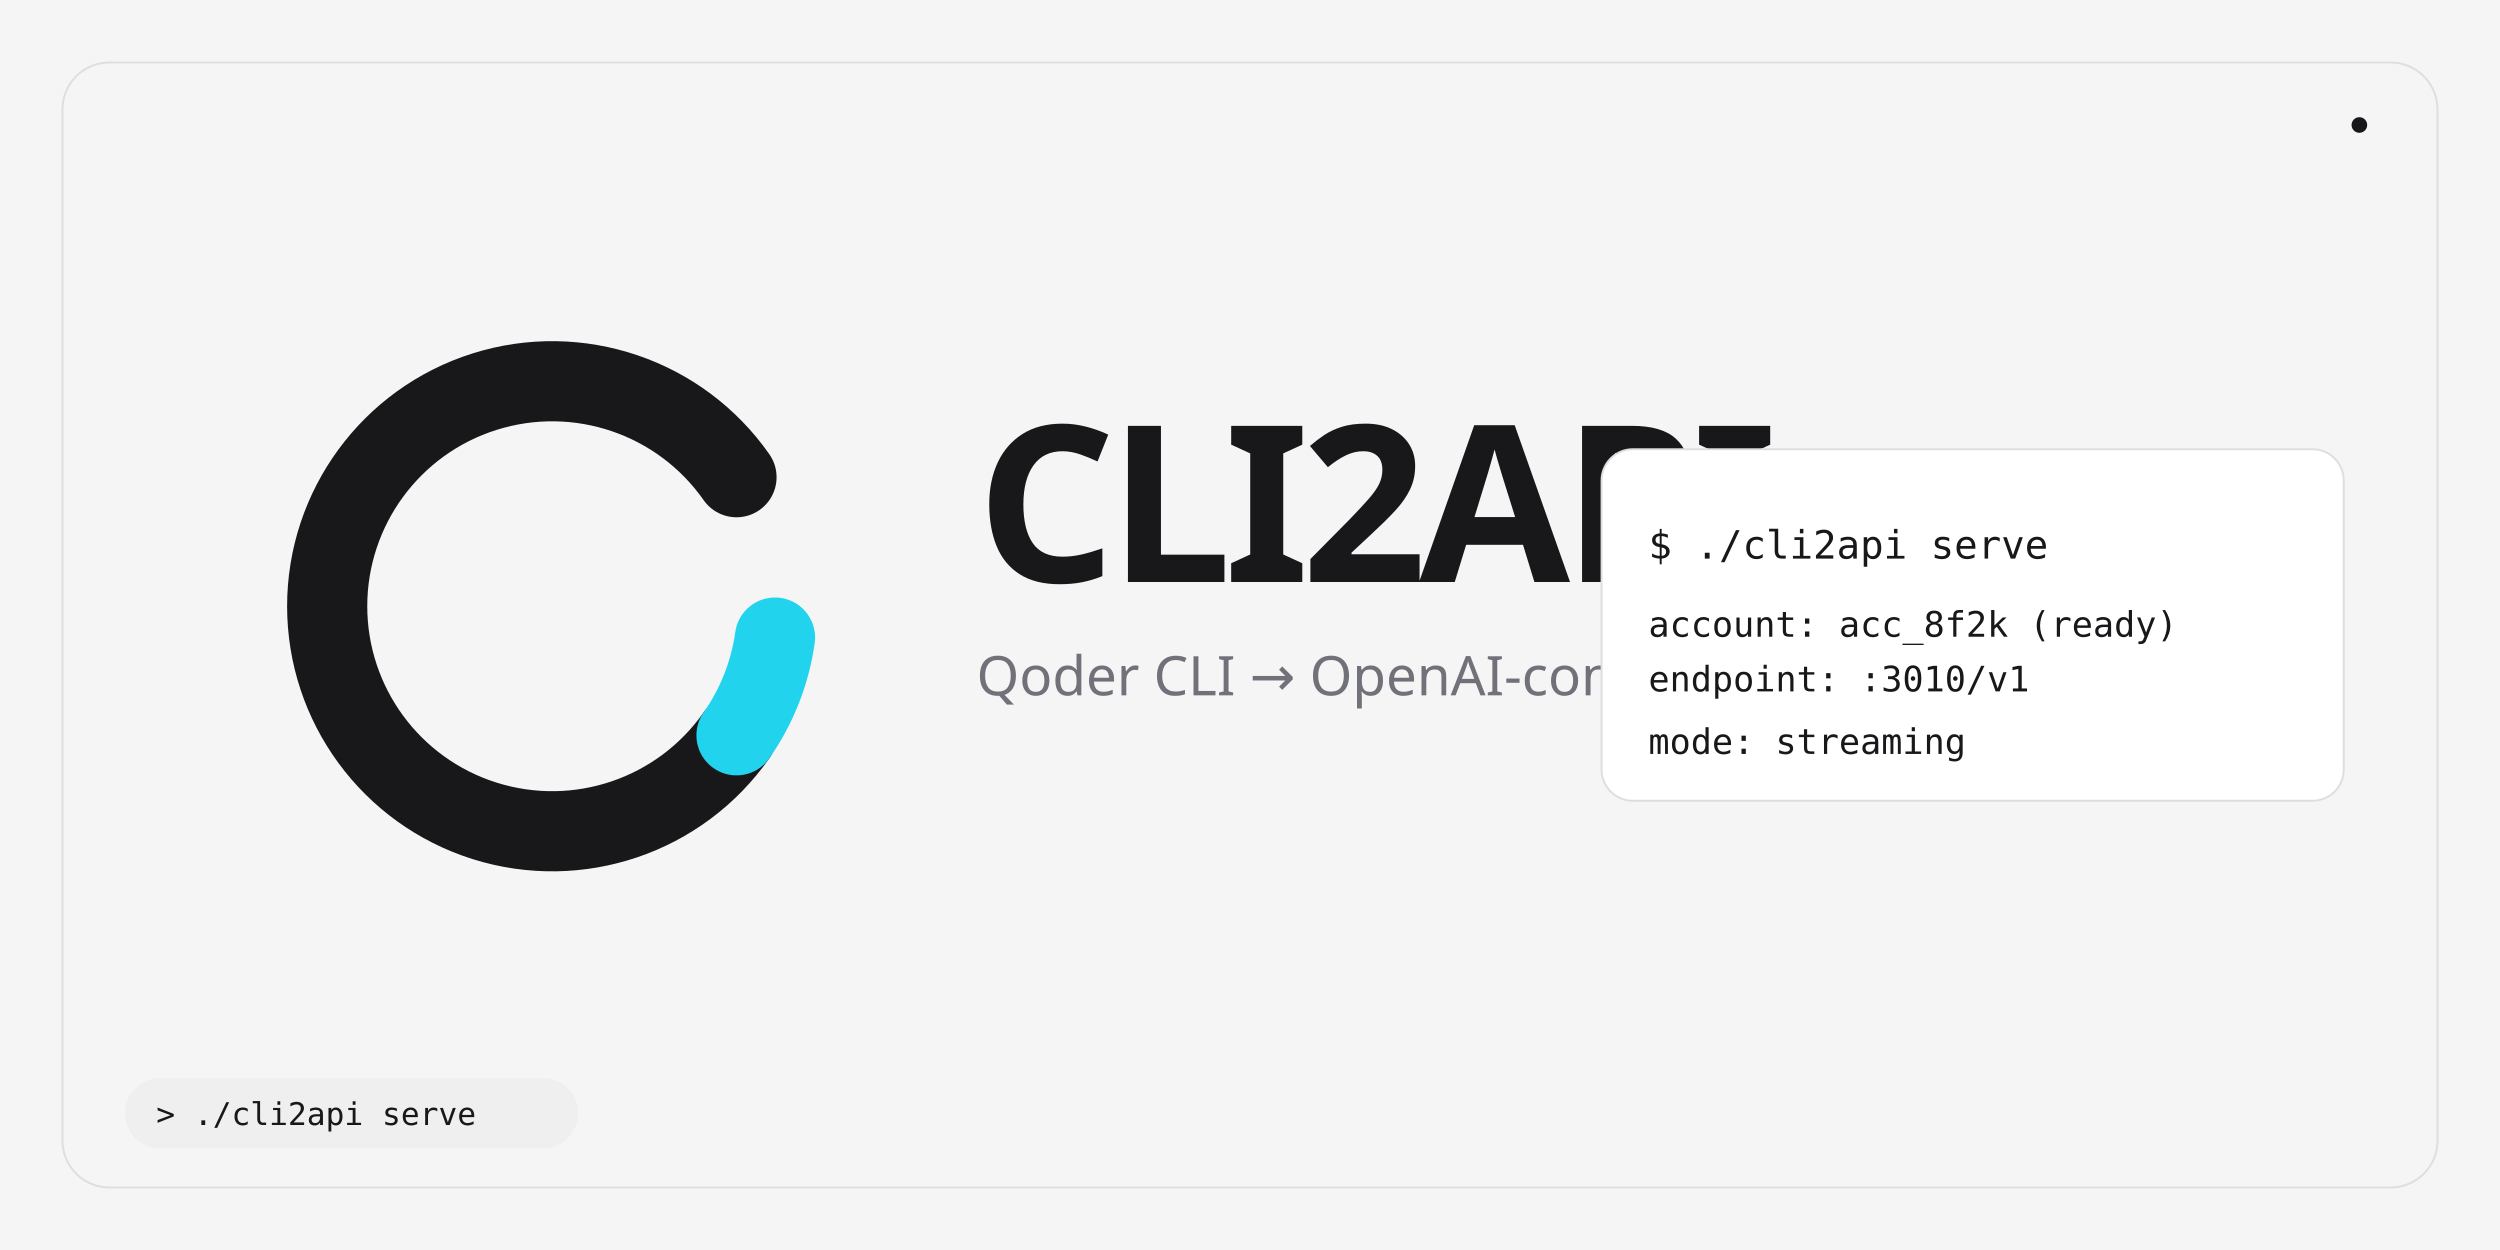
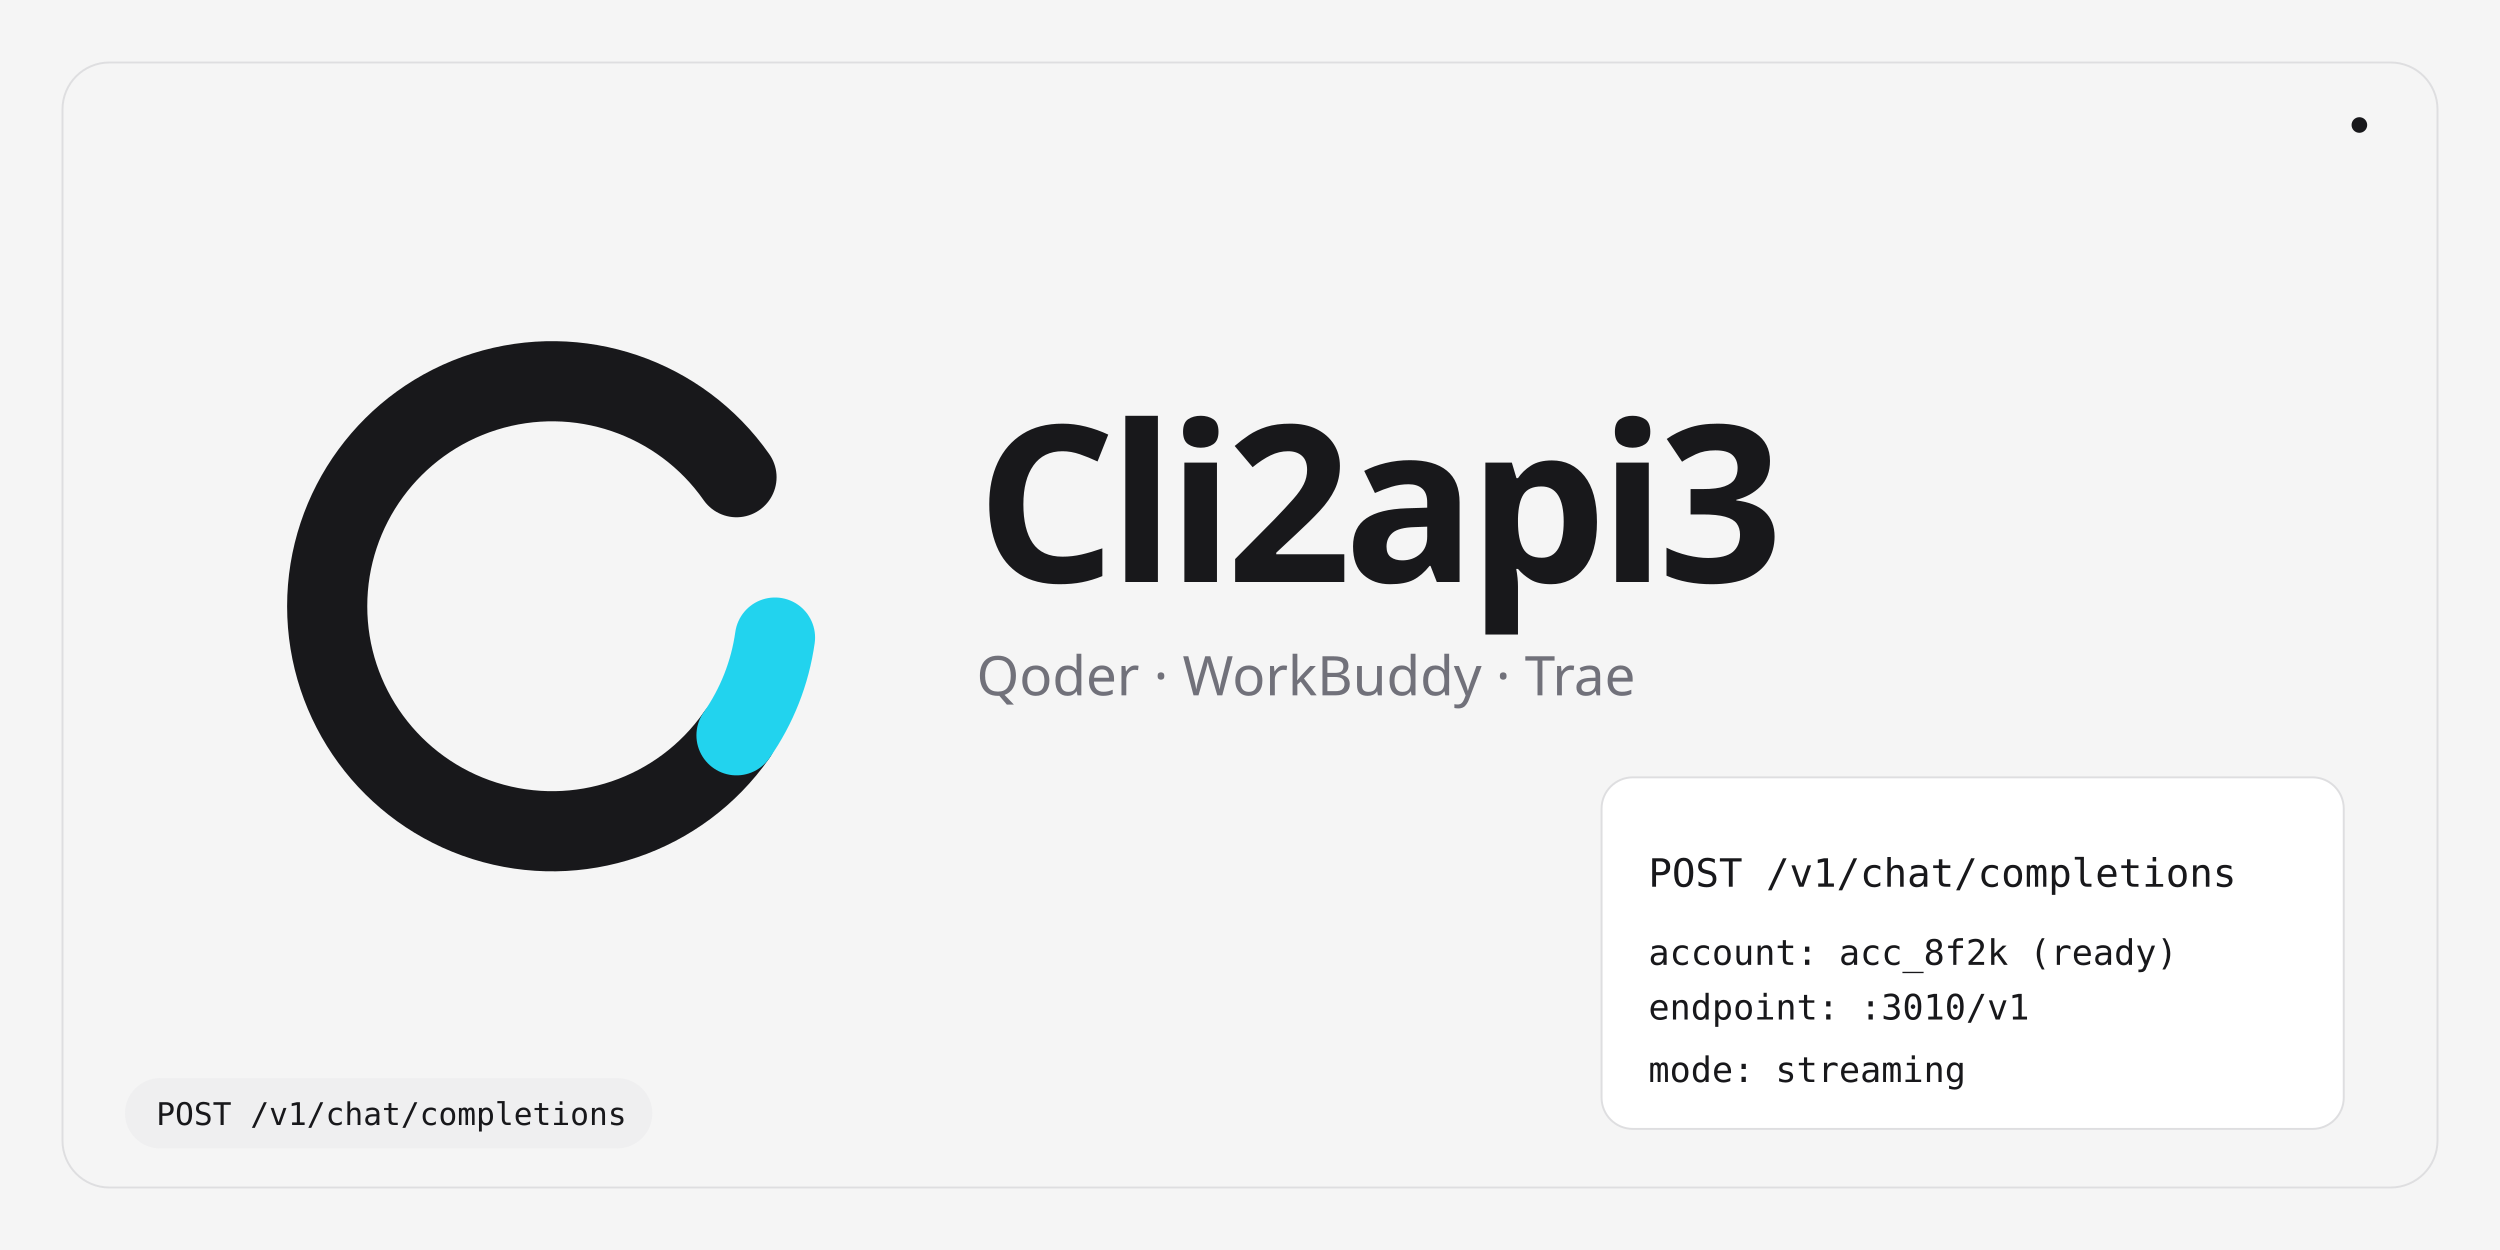
<svg xmlns="http://www.w3.org/2000/svg" viewBox="0 0 1280 640" width="1280" height="640" font-family="Outfit, 'PingFang SC', 'Microsoft YaHei', system-ui, sans-serif">
  <defs>
    <style>
      .rail { stroke: #18181B; stroke-width: 11.4; stroke-linejoin: round; stroke-linecap: round; fill: none; }
      .tip  { stroke: #22D3EE; stroke-width: 11.4; stroke-linejoin: round; stroke-linecap: round; fill: none; }
      .word { font-weight: 600; letter-spacing: -0.035em; fill: #18181B; }
      .sub  { font-weight: 400; fill: #71717A; }
      .mono { font-family: 'IBM Plex Mono', ui-monospace, monospace; font-weight: 500; fill: #18181B; }
      .chip { fill: #EFEFF0; }
      .chip-text { fill: #18181B; font-weight: 500; }
      .frame { fill: none; stroke: #DEDEE0; stroke-width: 1; }
      .terminal-bg { fill: #FFFFFF; stroke: #DEDEE0; stroke-width: 1; }
      .prompt { fill: #18181B; }
    </style>
  </defs>
  <rect width="1280" height="640" fill="#F5F5F5" />
  <rect x="32" y="32" width="1216" height="576" rx="24" class="frame" />
  <circle cx="1208" cy="64" r="4" fill="#18181B" />
  <g transform="translate(48, 80) scale(3.6)">
    <path class="rail" pathLength="100" d="M 91.413 45.646 A 32.000 32.000 0 1 0 91.413 82.354" />
    <path class="tip" pathLength="100" d="M 96.889 68.454 A 32.000 32.000 0 0 1 91.413 82.354" />
  </g>
-   <text x="500" y="298" class="word" font-size="112">CLI2API</text>
-   <text x="500" y="356" class="sub" font-size="28">Qoder CLI → OpenAI-compatible API</text>
-   <g transform="translate(820, 230)">
+   <text x="500" y="298" class="word" font-size="112">Cli2api3</text>
+   <text x="500" y="356" class="sub" font-size="28">Qoder · WorkBuddy · Trae</text>
+   <g transform="translate(820, 398)">
    <rect width="380" height="180" rx="16" class="terminal-bg" />
    <text x="24" y="56" class="mono" font-size="20">
-       <tspan class="prompt">$ </tspan>
-       <tspan>./cli2api serve</tspan>
+       <tspan class="prompt">POST </tspan>
+       <tspan>/v1/chat/completions</tspan>
    </text>
    <text x="24" y="96" class="mono" font-size="18" fill="#71717A">account: acc_8f2k (ready)</text>
    <text x="24" y="124" class="mono" font-size="18" fill="#71717A">endpoint: :3010/v1</text>
    <text x="24" y="156" class="mono" font-size="18" fill="#71717A">mode: streaming</text>
  </g>
  <g transform="translate(64, 552)">
-     <rect width="232" height="36" rx="18" class="chip" />
-     <text x="16" y="24" font-family="IBM Plex Mono, ui-monospace, monospace" font-size="16" class="chip-text">&gt; ./cli2api serve</text>
+     <rect width="270" height="36" rx="18" class="chip" />
+     <text x="16" y="24" font-family="IBM Plex Mono, ui-monospace, monospace" font-size="16" class="chip-text">POST /v1/chat/completions</text>
  </g>
</svg>
